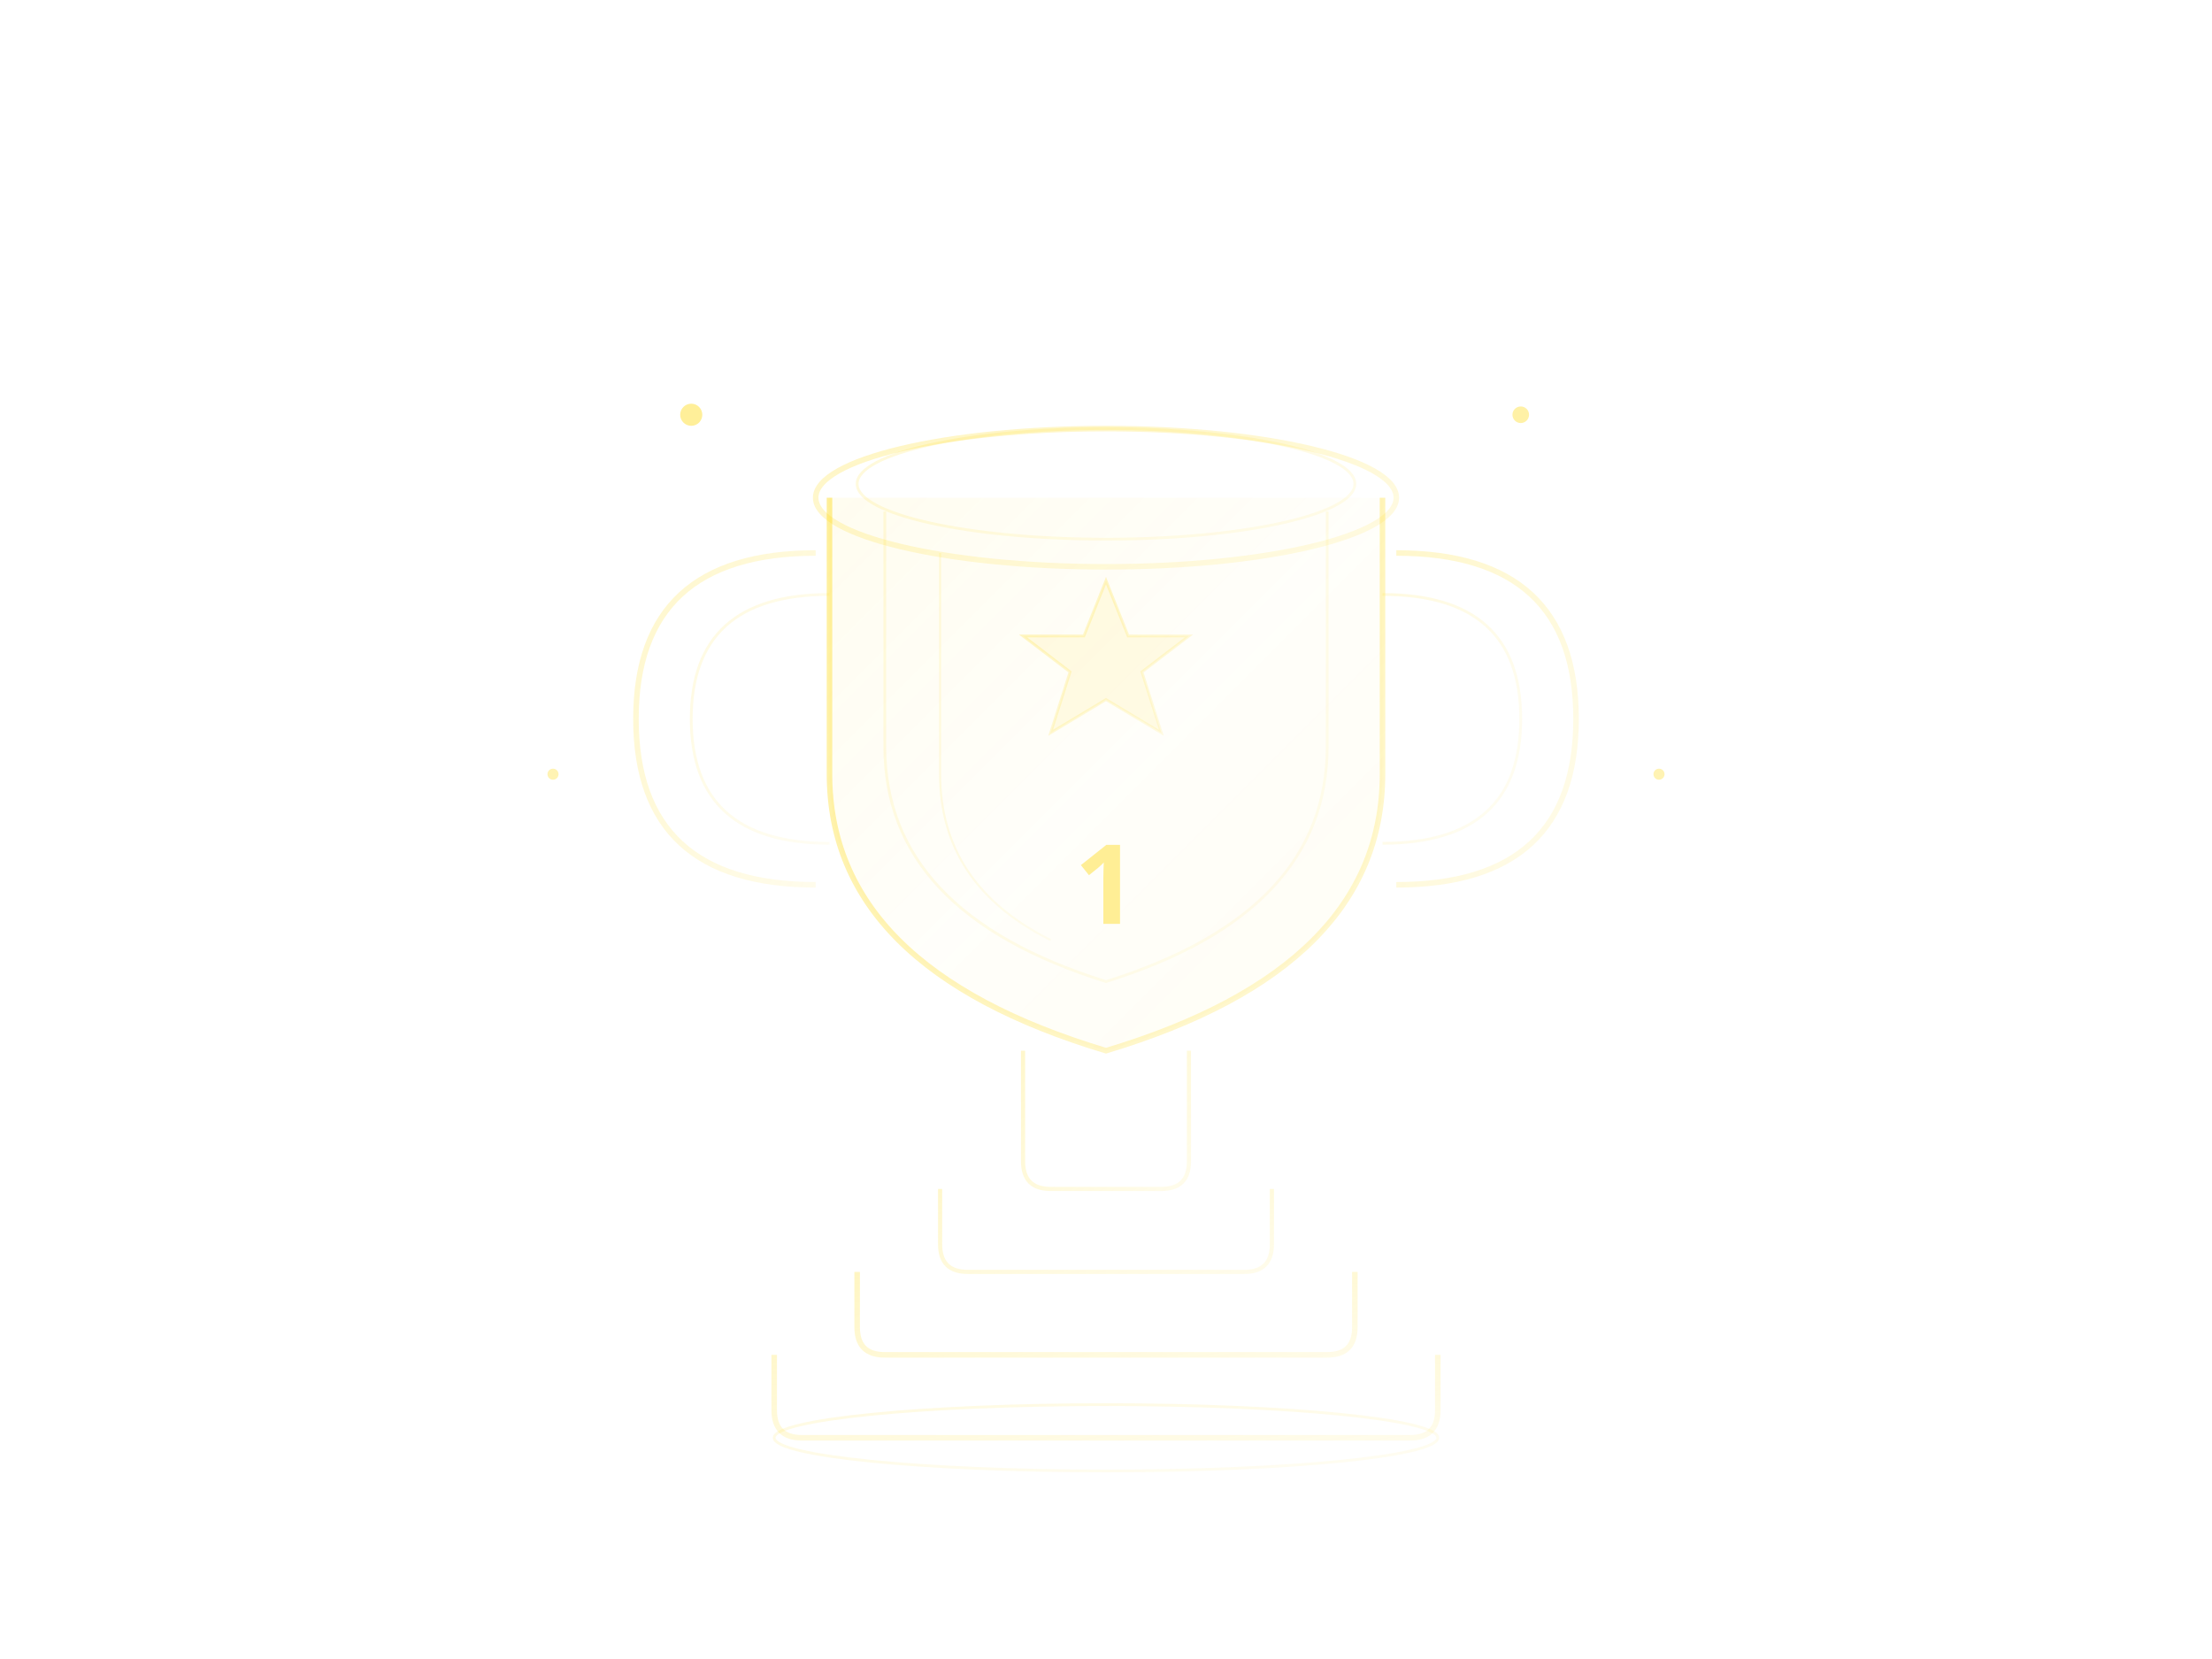
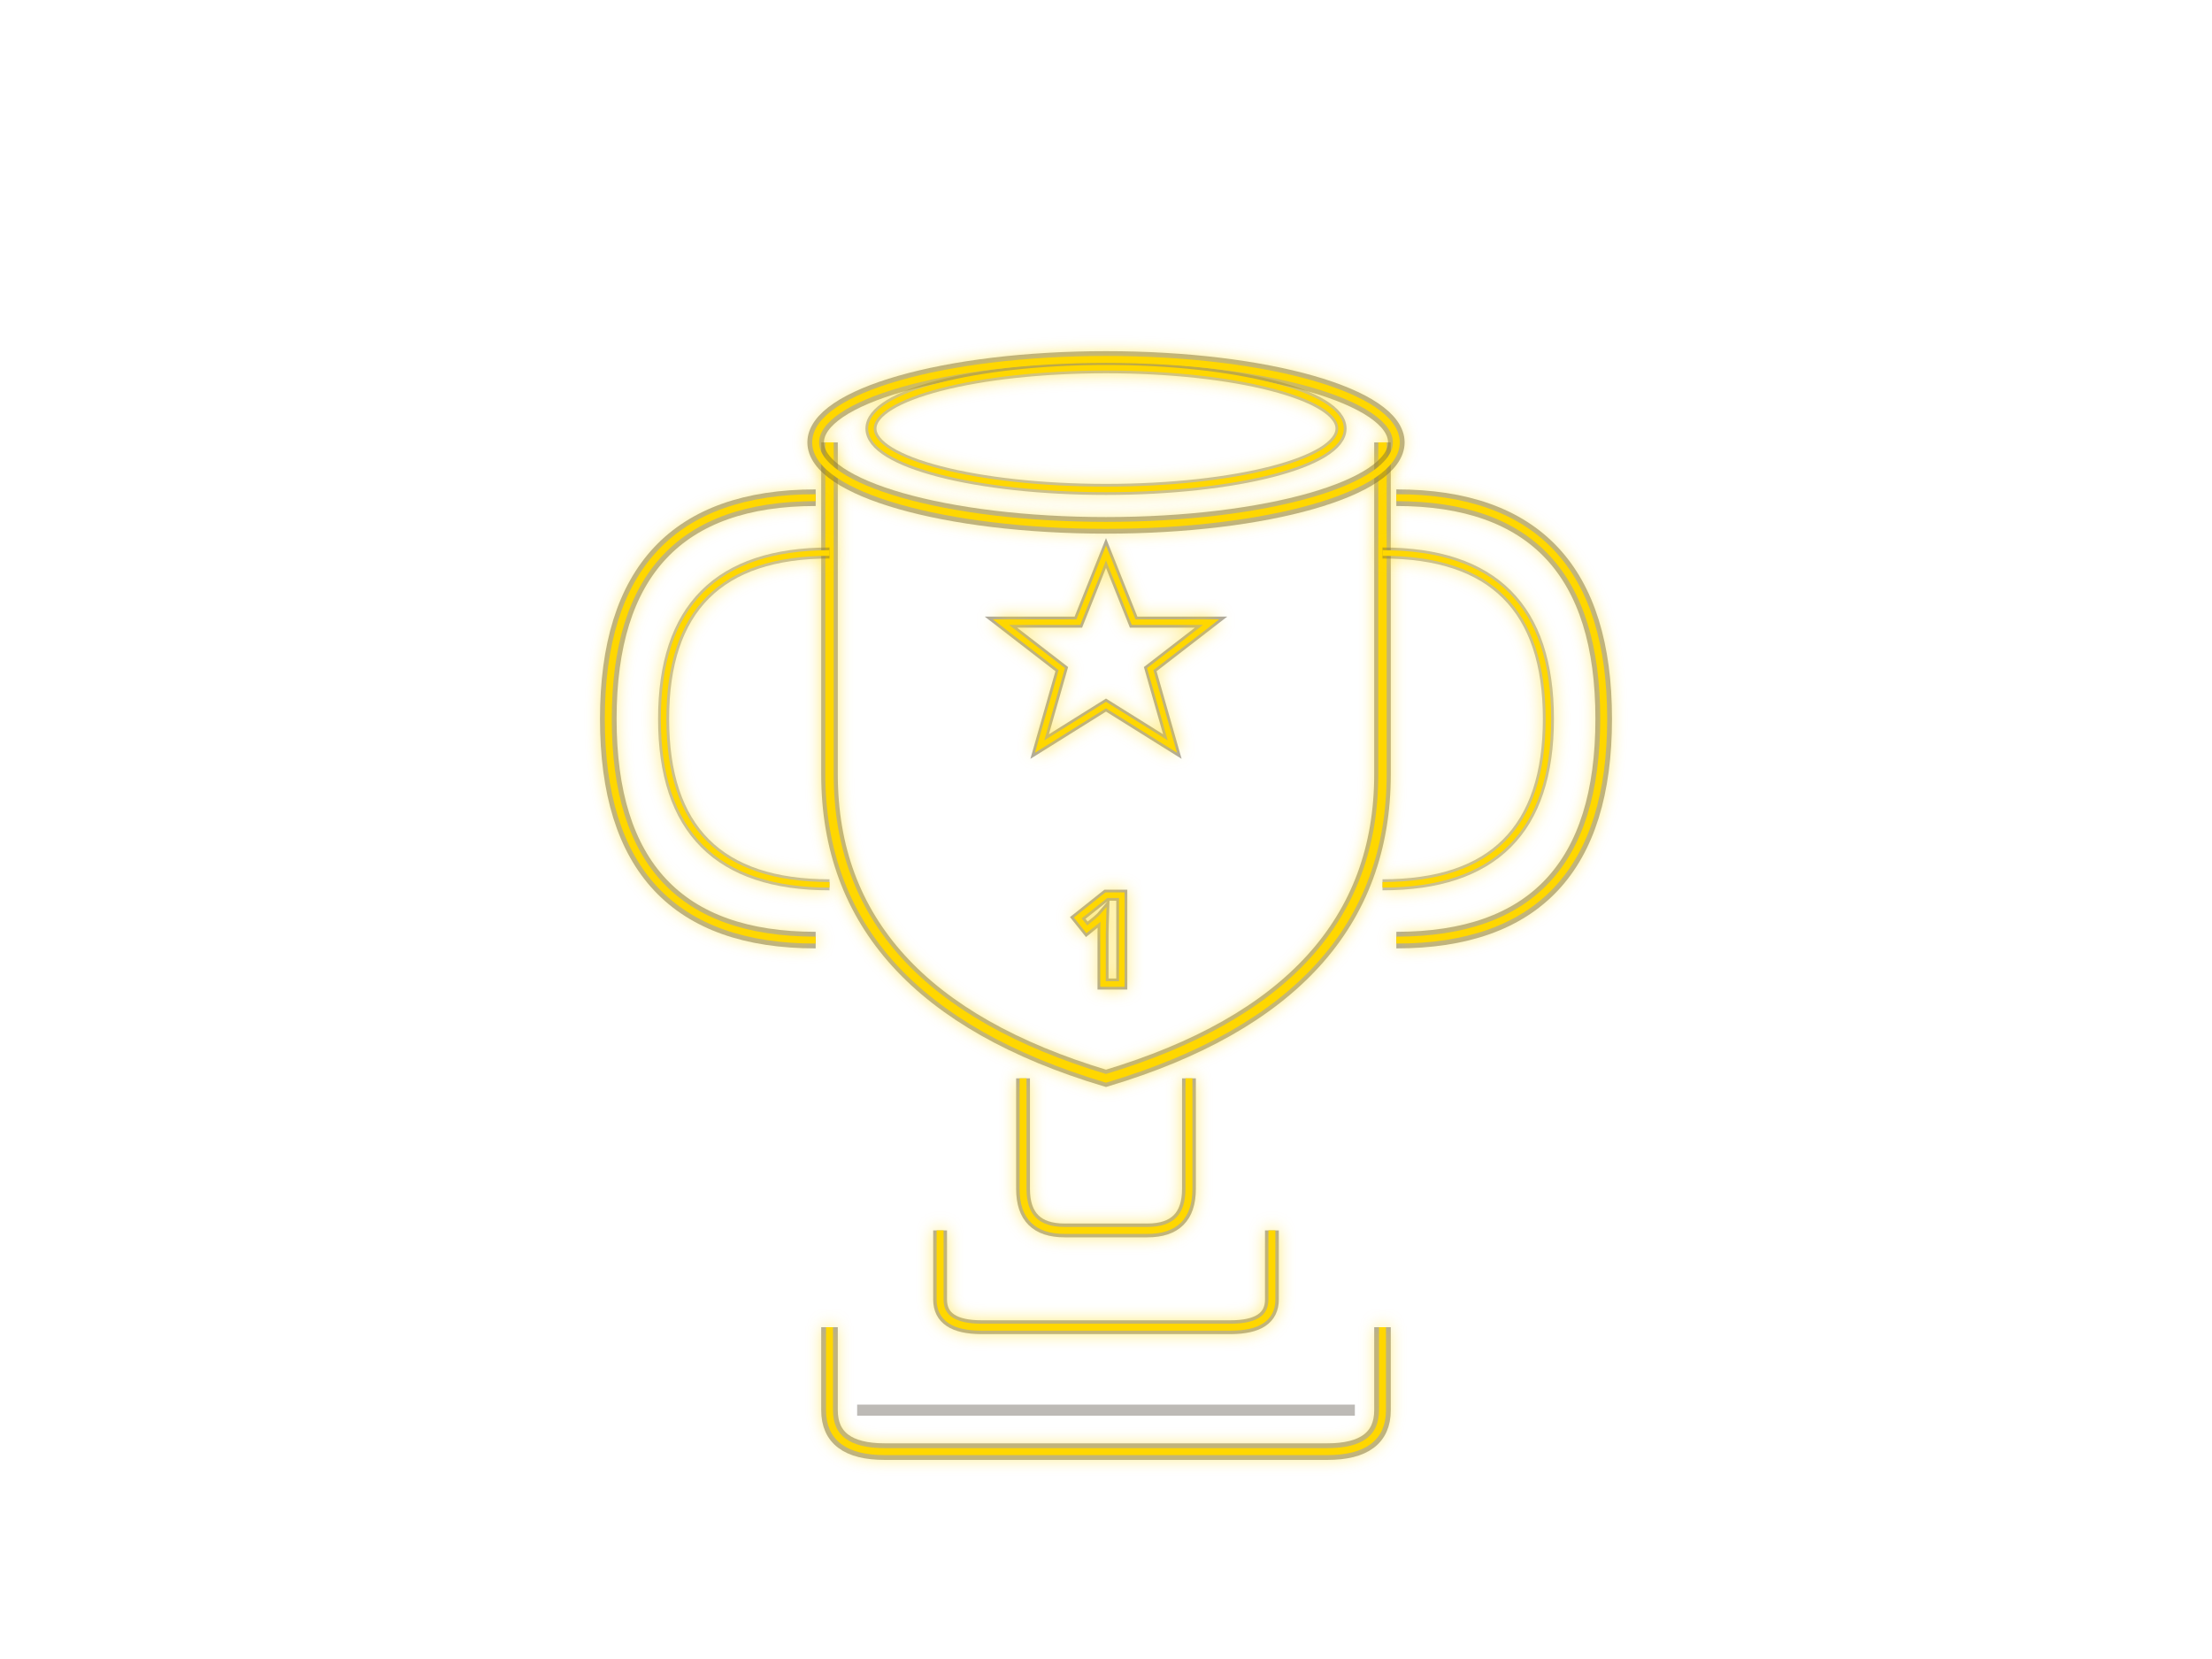
<svg xmlns="http://www.w3.org/2000/svg" viewBox="0 0 800 600" fill="none">
  <defs>
-     <linearGradient id="wireGrad" x1="0%" y1="0%" x2="100%" y2="100%">
-       <stop offset="0%" stop-color="#ffd700" stop-opacity="0.4" />
-       <stop offset="100%" stop-color="#ffd700" stop-opacity="0.15" />
-     </linearGradient>
-     <linearGradient id="shineGrad" x1="0%" y1="0%" x2="100%" y2="100%">
-       <stop offset="0%" stop-color="#ffd700" stop-opacity="0.3" />
-       <stop offset="50%" stop-color="#ffd700" stop-opacity="0.1" />
-       <stop offset="100%" stop-color="#ffd700" stop-opacity="0.2" />
-     </linearGradient>
+     <filter id="glow" x="-50%" y="-50%" width="200%" height="200%">
+       <feGaussianBlur stdDeviation="3" result="blur" />
+       <feMerge>
+         <feMergeNode in="blur" />
+         <feMergeNode in="SourceGraphic" />
+       </feMerge>
+     </filter>
  </defs>
-   <path d="M300 180 L300 280 Q300 350 400 380 Q500 350 500 280 L500 180" stroke="url(#wireGrad)" stroke-width="2" fill="url(#shineGrad)" fill-opacity="0.2" />
-   <ellipse cx="400" cy="180" rx="105" ry="25" stroke="url(#wireGrad)" stroke-width="2" fill="none" opacity="0.6" />
-   <ellipse cx="400" cy="175" rx="90" ry="20" stroke="url(#wireGrad)" stroke-width="1" fill="none" opacity="0.4" />
-   <path d="M320 185 L320 270 Q320 330 400 355 Q480 330 480 270 L480 185" stroke="url(#wireGrad)" stroke-width="1" fill="none" opacity="0.3" />
-   <path d="M295 200 Q230 200 230 260 Q230 320 295 320" stroke="url(#wireGrad)" stroke-width="2" fill="none" opacity="0.5" />
-   <path d="M300 215 Q250 215 250 260 Q250 305 300 305" stroke="url(#wireGrad)" stroke-width="1" fill="none" opacity="0.3" />
-   <path d="M505 200 Q570 200 570 260 Q570 320 505 320" stroke="url(#wireGrad)" stroke-width="2" fill="none" opacity="0.5" />
-   <path d="M500 215 Q550 215 550 260 Q550 305 500 305" stroke="url(#wireGrad)" stroke-width="1" fill="none" opacity="0.3" />
-   <path d="M370 380 L370 420 Q370 430 380 430 L420 430 Q430 430 430 420 L430 380" stroke="url(#wireGrad)" stroke-width="1.5" fill="none" opacity="0.5" />
-   <line x1="375" y1="395" x2="425" y2="395" stroke="url(#wireGrad)" stroke-width="1" opacity="0.4" />
-   <line x1="375" y1="410" x2="425" y2="410" stroke="url(#wireGrad)" stroke-width="1" opacity="0.4" />
-   <path d="M340 430 L340 450 Q340 460 350 460 L450 460 Q460 460 460 450 L460 430" stroke="url(#wireGrad)" stroke-width="1.5" fill="none" opacity="0.5" />
-   <path d="M310 460 L310 480 Q310 490 320 490 L480 490 Q490 490 490 480 L490 460" stroke="url(#wireGrad)" stroke-width="2" fill="none" opacity="0.6" />
-   <line x1="320" y1="475" x2="480" y2="475" stroke="url(#wireGrad)" stroke-width="1" opacity="0.3" />
-   <path d="M280 490 L280 510 Q280 520 290 520 L510 520 Q520 520 520 510 L520 490" stroke="url(#wireGrad)" stroke-width="2" fill="none" opacity="0.5" />
-   <ellipse cx="400" cy="520" rx="120" ry="12" stroke="url(#wireGrad)" stroke-width="1" fill="none" opacity="0.3" />
-   <polygon points="400,210 408,230 430,230 413,243 420,265 400,253 380,265 387,243 370,230 392,230" stroke="url(#wireGrad)" stroke-width="1" fill="#ffd700" fill-opacity="0.15" opacity="0.6" />
-   <text x="400" y="320" font-family="sans-serif" font-size="40" font-weight="bold" fill="#ffd700" fill-opacity="0.4" text-anchor="middle" dominant-baseline="middle">1</text>
-   <line x1="330" y1="500" x2="470" y2="500" stroke="url(#wireGrad)" stroke-width="0.75" opacity="0.3" />
-   <line x1="350" y1="510" x2="450" y2="510" stroke="url(#wireGrad)" stroke-width="0.5" opacity="0.2" />
-   <path d="M340 200 L340 280 Q340 320 380 340" stroke="url(#wireGrad)" stroke-width="0.75" fill="none" opacity="0.3" />
-   <path d="M350 195 L350 270" stroke="url(#wireGrad)" stroke-width="0.5" fill="none" opacity="0.25" />
-   <circle cx="250" cy="150" r="4" fill="#ffd700" opacity="0.4" />
-   <circle cx="550" cy="150" r="3" fill="#ffd700" opacity="0.35" />
-   <circle cx="200" cy="280" r="2" fill="#ffd700" opacity="0.3" />
-   <circle cx="600" cy="280" r="2" fill="#ffd700" opacity="0.3" />
+   <path d="M300 160 L300 280 Q300 360 400 390 Q500 360 500 280 L500 160" stroke="#5a5248" stroke-width="6" fill="none" opacity="0.5" />
+   <path d="M300 160 L300 280 Q300 360 400 390 Q500 360 500 280 L500 160" stroke="#ffd700" stroke-width="3" fill="none" filter="url(#glow)" />
+   <ellipse cx="400" cy="160" rx="105" ry="30" stroke="#5a5248" stroke-width="6" fill="none" opacity="0.5" />
+   <ellipse cx="400" cy="155" rx="85" ry="22" stroke="#5a5248" stroke-width="4" fill="none" opacity="0.4" />
+   <ellipse cx="400" cy="160" rx="105" ry="30" stroke="#ffd700" stroke-width="2.5" fill="none" filter="url(#glow)" />
+   <ellipse cx="400" cy="155" rx="85" ry="22" stroke="#ffd700" stroke-width="2" fill="none" filter="url(#glow)" />
+   <path d="M295 180 Q220 180 220 260 Q220 340 295 340" stroke="#5a5248" stroke-width="6" fill="none" opacity="0.5" />
+   <path d="M300 200 Q240 200 240 260 Q240 320 300 320" stroke="#5a5248" stroke-width="4" fill="none" opacity="0.4" />
+   <path d="M295 180 Q220 180 220 260 Q220 340 295 340" stroke="#ffd700" stroke-width="2.5" fill="none" filter="url(#glow)" />
+   <path d="M300 200 Q240 200 240 260 Q240 320 300 320" stroke="#ffd700" stroke-width="2" fill="none" filter="url(#glow)" />
+   <path d="M505 180 Q580 180 580 260 Q580 340 505 340" stroke="#5a5248" stroke-width="6" fill="none" opacity="0.5" />
+   <path d="M500 200 Q560 200 560 260 Q560 320 500 320" stroke="#5a5248" stroke-width="4" fill="none" opacity="0.4" />
+   <path d="M505 180 Q580 180 580 260 Q580 340 505 340" stroke="#ffd700" stroke-width="2.5" fill="none" filter="url(#glow)" />
+   <path d="M500 200 Q560 200 560 260 Q560 320 500 320" stroke="#ffd700" stroke-width="2" fill="none" filter="url(#glow)" />
+   <path d="M370 390 L370 430 Q370 445 385 445 L415 445 Q430 445 430 430 L430 390" stroke="#5a5248" stroke-width="5" fill="none" opacity="0.5" />
+   <path d="M370 390 L370 430 Q370 445 385 445 L415 445 Q430 445 430 430 L430 390" stroke="#ffd700" stroke-width="2.5" fill="none" filter="url(#glow)" />
+   <path d="M340 445 L340 470 Q340 480 355 480 L445 480 Q460 480 460 470 L460 445" stroke="#5a5248" stroke-width="5" fill="none" opacity="0.5" />
+   <path d="M340 445 L340 470 Q340 480 355 480 L445 480 Q460 480 460 470 L460 445" stroke="#ffd700" stroke-width="2.5" fill="none" filter="url(#glow)" />
+   <path d="M300 480 L300 510 Q300 525 320 525 L480 525 Q500 525 500 510 L500 480" stroke="#5a5248" stroke-width="6" fill="none" opacity="0.5" />
+   <path d="M300 480 L300 510 Q300 525 320 525 L480 525 Q500 525 500 510 L500 480" stroke="#ffd700" stroke-width="2.5" fill="none" filter="url(#glow)" />
+   <line x1="310" y1="510" x2="490" y2="510" stroke="#5a5248" stroke-width="4" opacity="0.4" />
+   <line x1="310" y1="510" x2="490" y2="510" stroke="#ffd700" stroke-width="2" filter="url(#glow)" />
+   <polygon points="400,200 410,225 438,225 416,242 424,270 400,255 376,270 384,242 362,225 390,225" stroke="#5a5248" stroke-width="4" fill="none" opacity="0.5" />
+   <polygon points="400,200 410,225 438,225 416,242 424,270 400,255 376,270 384,242 362,225 390,225" stroke="#ffd700" stroke-width="2" fill="none" filter="url(#glow)" />
+   <text x="400" y="340" font-family="sans-serif" font-size="45" font-weight="bold" stroke="#5a5248" stroke-width="4" fill="none" opacity="0.5" text-anchor="middle" dominant-baseline="middle">1</text>
+   <text x="400" y="340" font-family="sans-serif" font-size="45" font-weight="bold" stroke="#ffd700" stroke-width="2" fill="none" filter="url(#glow)" text-anchor="middle" dominant-baseline="middle">1</text>
</svg>
